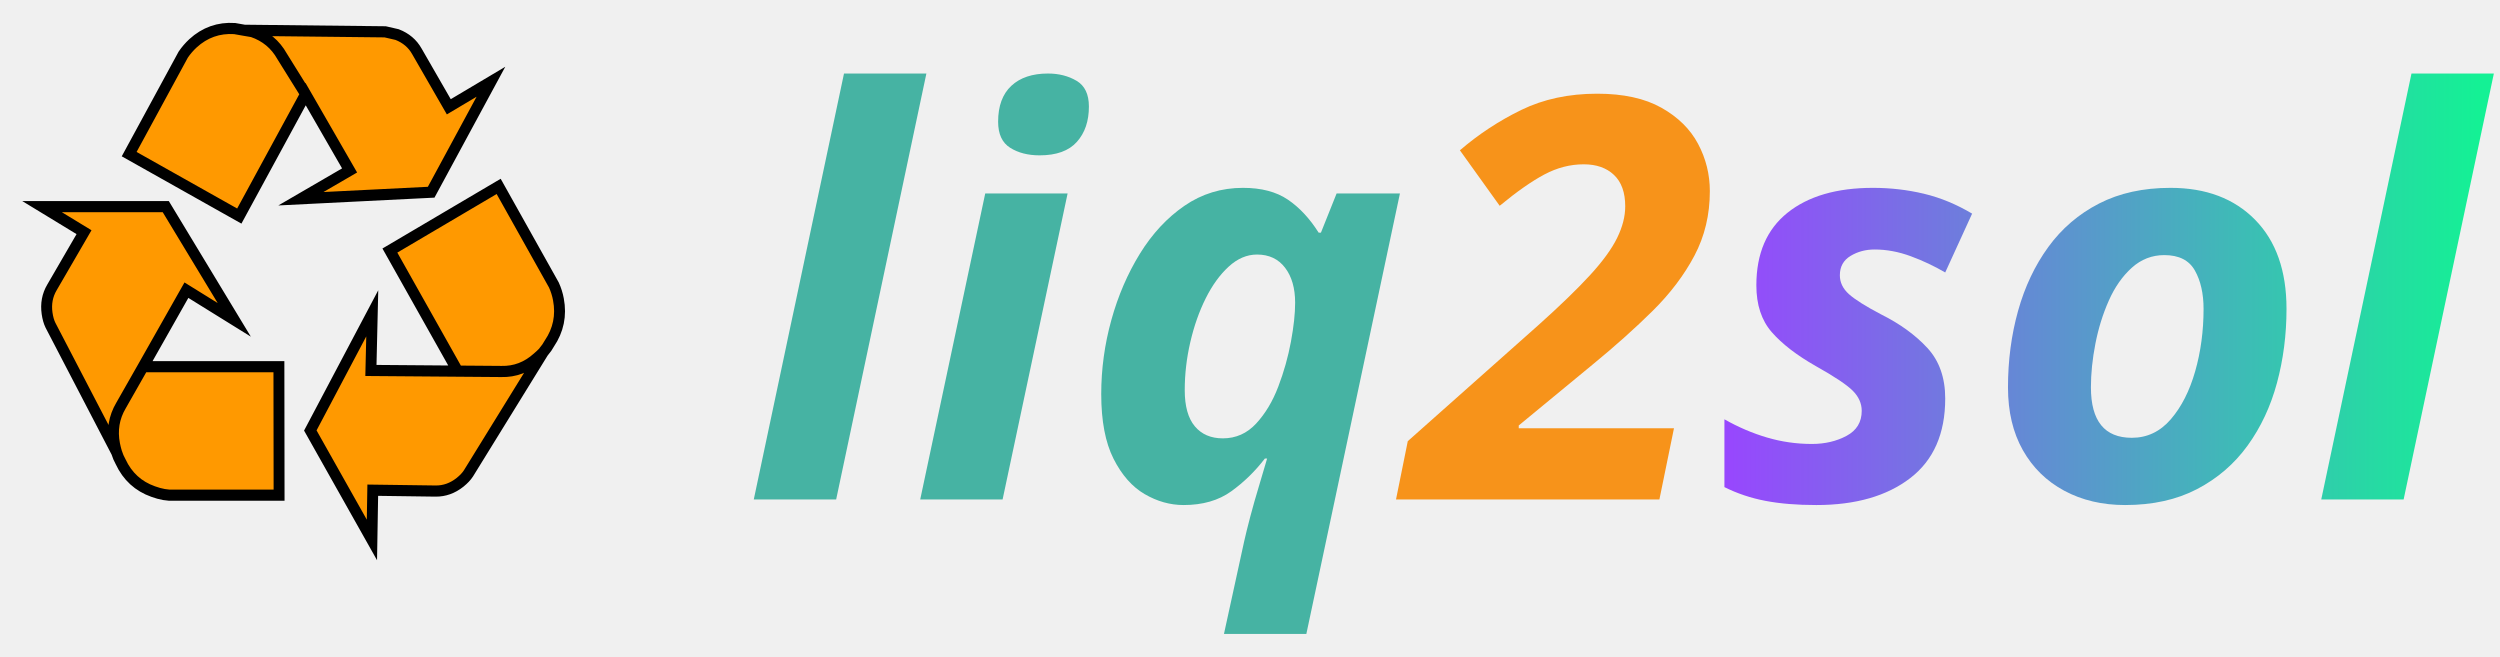
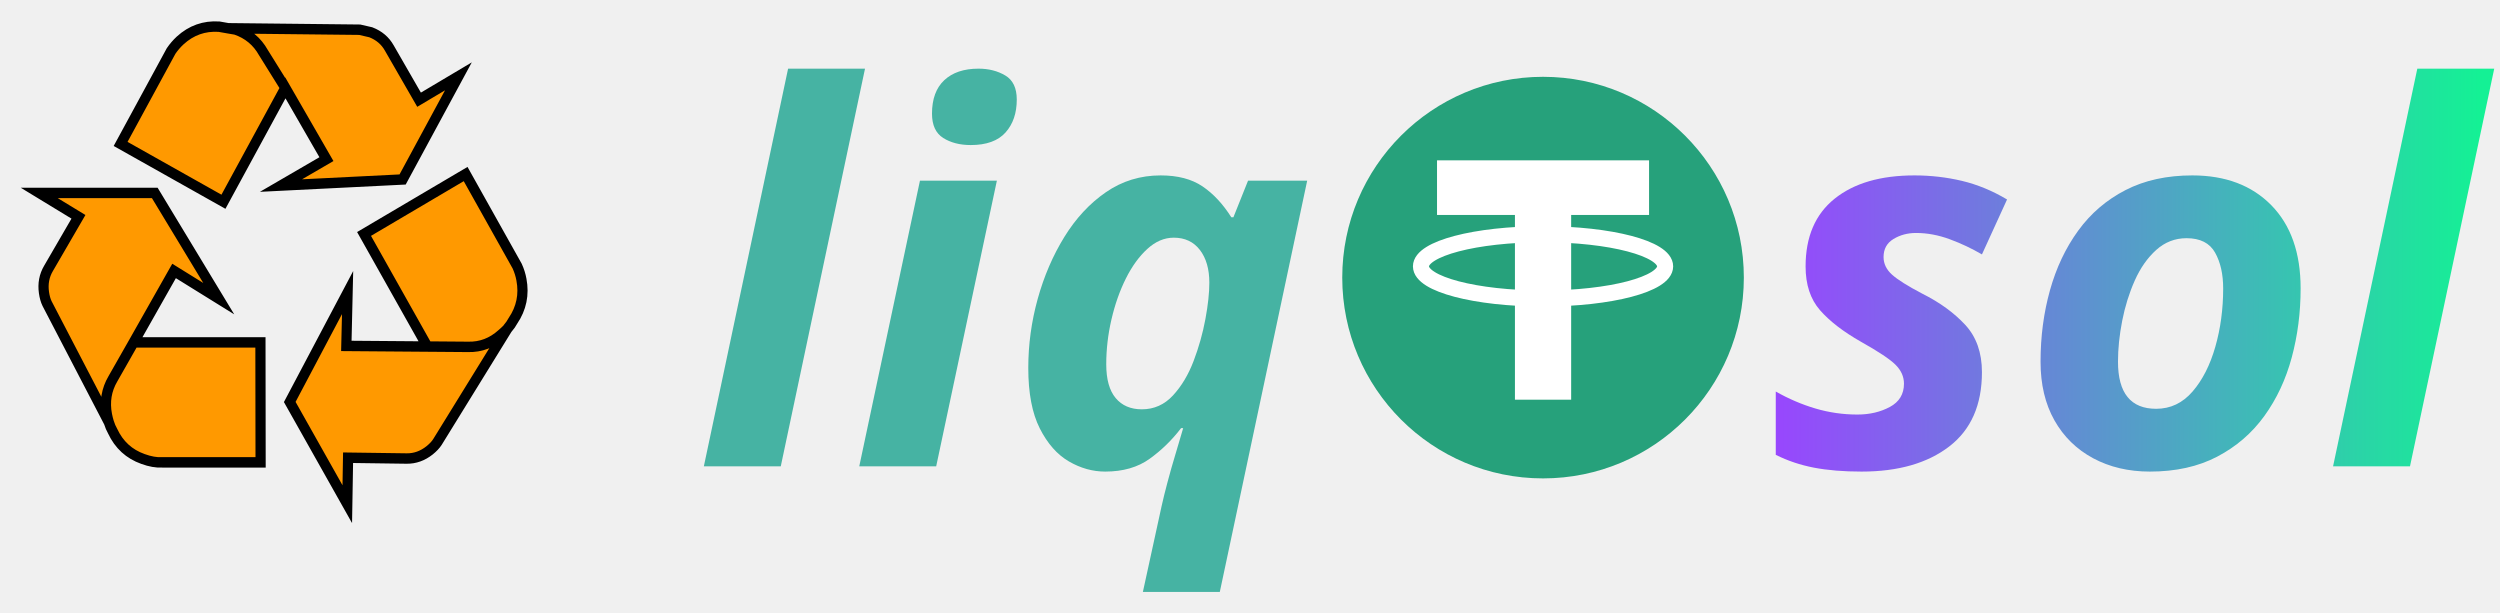
- <svg xmlns="http://www.w3.org/2000/svg" viewBox="-40.0 -891.2 4461.0 1171.2" role="img" aria-label="liq2sol">
+ <svg xmlns="http://www.w3.org/2000/svg" viewBox="-40.0 -891.2 4777.5 1171.2" role="img" aria-label="liq2sol">
  <defs>
-     <linearGradient id="sol" gradientUnits="userSpaceOnUse" x1="3026.0" y1="0" x2="4381.0" y2="0">
+     <linearGradient id="sol" gradientUnits="userSpaceOnUse" x1="3342.5" y1="0" x2="4697.5" y2="0">
      <stop offset="0" stop-color="#9945ff" />
      <stop offset="1" stop-color="#14f195" />
    </linearGradient>
  </defs>
  <g transform="translate(-6.04 -889.48) scale(2.01467)">
    <g transform="matrix(2.97372, 0, 0, 3.038793, -568.2642, -356.9237)" style="">
      <g>
        <path fill-rule="evenodd" clip-rule="evenodd" d="M347.15,219.95c-0.5,0.5-1.051,1-1.65,1.5    c-3.134,2.767-6.717,4.1-10.75,4l-13-0.101l13,0.101c4.033,0.1,7.616-1.233,10.75-4C346.1,220.95,346.65,220.45,347.15,219.95    l-22.2,35.2c-0.566,0.866-1.4,1.733-2.5,2.6c-2.233,1.733-4.667,2.583-7.3,2.55l-18.7-0.25l-0.25,14.5L277.85,242.65l18.45-34.15    l-0.399,16.65l25.85,0.199l-20.2-35.149l32.4-18.7l16.45,28.75c0.633,1.366,1.083,2.767,1.35,4.2c0.9,4.666,0,8.95-2.7,12.85    c-0.434,0.8-1.017,1.617-1.75,2.45C347.233,219.816,347.184,219.884,347.15,219.95z M242.9,129.8c3.533-3.167,7.667-4.6,12.4-4.3    l2.9,0.5l41.95,0.45l3.55,0.8c2.633,1,4.6,2.633,5.899,4.9l9.5,16.15l12.551-7.3l-17.801,32.2l-38.8,1.9l14.5-8.25l-13.1-22.25    l-19.75,35.55l-32.8-18.05l16.1-29C240.833,131.9,241.8,130.8,242.9,129.8z M228.05,224.05h40.45l0.05,37.45h-31.4    c-1.833,0.1-3.867-0.25-6.1-1.05c-4.433-1.533-7.667-4.434-9.7-8.7c-0.467-0.8-0.867-1.717-1.2-2.75    c-0.233-0.733-0.433-1.517-0.6-2.35c-0.8-4.067-0.167-7.817,1.9-11.25L228.05,224.05l-6.6,11.351    c-2.067,3.433-2.7,7.183-1.9,11.25c0.167,0.833,0.367,1.616,0.6,2.35l-19.7-37.05c-0.467-0.934-0.8-2.084-1-3.45    c-0.4-2.767,0.083-5.283,1.45-7.55l9.55-16.1l-12.5-7.45h36.85l20.4,33l-14.25-8.65L228.05,224.05z M258.2,126l2.4,0.4    c3.9,1.3,6.85,3.7,8.85,7.2l7,11l-7-11c-2-3.5-4.95-5.9-8.85-7.2L258.2,126z" style="fill: rgb(255, 153, 0);" />
        <path fill-rule="evenodd" clip-rule="evenodd" stroke="#000000" stroke-width="3.25" stroke-miterlimit="6" d="    M321.75,225.35l-20.2-35.149l32.4-18.7l16.45,28.75c0.633,1.366,1.083,2.767,1.35,4.2c0.9,4.666,0,8.95-2.7,12.85    c-0.434,0.8-1.017,1.617-1.75,2.45c-0.066,0.066-0.116,0.134-0.149,0.2l-22.2,35.2c-0.566,0.866-1.4,1.733-2.5,2.6    c-2.233,1.733-4.667,2.583-7.3,2.55l-18.7-0.25l-0.25,14.5L277.85,242.65l18.45-34.15l-0.399,16.65L321.75,225.35z M347.15,219.95    c-0.5,0.5-1.051,1-1.65,1.5c-3.134,2.767-6.717,4.1-10.75,4l-13-0.101 M242.9,129.8c3.533-3.167,7.667-4.6,12.4-4.3l2.9,0.5    l41.95,0.45l3.55,0.8c2.633,1,4.6,2.633,5.899,4.9l9.5,16.15l12.551-7.3l-17.801,32.2l-38.8,1.9l14.5-8.25l-13.1-22.25    l-19.75,35.55l-32.8-18.05l16.1-29C240.833,131.9,241.8,130.8,242.9,129.8z M228.05,224.05l12.9-22.3l14.25,8.65l-20.4-33h-36.85    l12.5,7.45l-9.55,16.1c-1.367,2.267-1.85,4.783-1.45,7.55c0.2,1.366,0.533,2.517,1,3.45l19.7,37.05    c-0.233-0.733-0.433-1.517-0.6-2.35c-0.8-4.067-0.167-7.817,1.9-11.25L228.05,224.05h40.45l0.05,37.45h-31.4    c-1.833,0.1-3.867-0.25-6.1-1.05c-4.433-1.533-7.667-4.434-9.7-8.7c-0.467-0.8-0.867-1.717-1.2-2.75 M258.2,126l2.4,0.4    c3.9,1.3,6.85,3.7,8.85,7.2l7,11" style="fill: rgb(255, 153, 0);" />
      </g>
    </g>
  </g>
  <path fill="#46b3a3" d="M1305.044 0 1466.044 -760H1613.044L1452.044 0Z" />
  <path fill="#46b3a3" d="M1815.044 -614Q1784.044 -614 1762.544 -627.5Q1741.044 -641 1741.044 -674Q1741.044 -716 1764.544 -738.0Q1788.044 -760 1830.044 -760Q1859.044 -760 1881.044 -747.0Q1903.044 -734 1903.044 -701Q1903.044 -662 1881.544 -638.0Q1860.044 -614 1815.044 -614ZM1602.044 0 1718.044 -546H1865.044L1749.044 0Z" />
  <path fill="#46b3a3" d="M2180.044 75Q2184.044 57 2191.044 30.5Q2198.044 4 2206.544 -24.0Q2215.044 -52 2221.044 -73H2217.044Q2191.044 -39 2157.044 -14.5Q2123.044 10 2072.044 10Q2036.044 10 2002.544 -9.5Q1969.044 -29 1947.044 -72.5Q1925.044 -116 1925.044 -188Q1925.044 -255 1943.044 -320.0Q1961.044 -385 1994.044 -438.5Q2027.044 -492 2073.544 -524.0Q2120.044 -556 2178.044 -556Q2227.044 -556 2258.044 -535.0Q2289.044 -514 2313.044 -476H2317.044L2345.044 -546H2458.044L2291.044 240H2144.044ZM2142.044 -109Q2177.044 -109 2201.544 -135.5Q2226.044 -162 2241.044 -201.5Q2256.044 -241 2263.544 -281.5Q2271.044 -322 2271.044 -351Q2271.044 -390 2253.044 -413.5Q2235.044 -437 2203.044 -437Q2176.044 -437 2152.544 -415.5Q2129.044 -394 2111.544 -359.0Q2094.044 -324 2084.044 -281.0Q2074.044 -238 2074.044 -195Q2074.044 -152 2092.044 -130.5Q2110.044 -109 2142.044 -109Z" />
-   <path fill="#f7931a" d="M2451.044 0 2472.044 -104 2705.044 -311Q2763.044 -363 2797.044 -400.0Q2831.044 -437 2845.544 -466.5Q2860.044 -496 2860.044 -523Q2860.044 -560 2840.044 -579.0Q2820.044 -598 2786.044 -598Q2750.044 -598 2716.044 -580.0Q2682.044 -562 2636.044 -524L2565.044 -623Q2615.044 -666 2674.544 -695.0Q2734.044 -724 2810.044 -724Q2880.044 -724 2924.544 -699.0Q2969.044 -674 2990.044 -634.5Q3011.044 -595 3011.044 -550Q3011.044 -487 2983.544 -435.0Q2956.044 -383 2909.044 -336.5Q2862.044 -290 2801.044 -240L2670.044 -132V-127H2947.044L2921.044 0Z" />
-   <path fill="url(#sol)" d="M3201.044 10Q3149.044 10 3110.044 2.5Q3071.044 -5 3037.044 -22V-143Q3074.044 -122 3113.044 -110.5Q3152.044 -99 3193.044 -99Q3228.044 -99 3255.044 -113.5Q3282.044 -128 3282.044 -158Q3282.044 -178 3266.044 -194.0Q3250.044 -210 3200.044 -238Q3149.044 -267 3121.544 -298.5Q3094.044 -330 3094.044 -382Q3094.044 -467 3149.544 -511.5Q3205.044 -556 3302.044 -556Q3349.044 -556 3393.044 -545.5Q3437.044 -535 3479.044 -510L3431.044 -405Q3402.044 -422 3369.544 -434.0Q3337.044 -446 3305.044 -446Q3281.044 -446 3262.044 -434.5Q3243.044 -423 3243.044 -400Q3243.044 -381 3259.044 -366.5Q3275.044 -352 3317.044 -330Q3367.044 -305 3399.044 -270.5Q3431.044 -236 3431.044 -180Q3431.044 -86 3368.544 -38.0Q3306.044 10 3201.044 10Z" />
-   <path fill="url(#sol)" d="M3752.044 10Q3691.044 10 3643.544 -15.5Q3596.044 -41 3569.544 -88.0Q3543.044 -135 3543.044 -200Q3543.044 -272 3561.044 -336.5Q3579.044 -401 3615.044 -450.5Q3651.044 -500 3705.544 -528.0Q3760.044 -556 3833.044 -556Q3928.044 -556 3984.044 -499.0Q4040.044 -442 4040.044 -340Q4040.044 -271 4023.044 -208.0Q4006.044 -145 3970.544 -96.0Q3935.044 -47 3880.544 -18.5Q3826.044 10 3752.044 10ZM3764.044 -110Q3805.044 -110 3833.544 -143.0Q3862.044 -176 3877.044 -228.5Q3892.044 -281 3892.044 -340Q3892.044 -381 3876.544 -408.5Q3861.044 -436 3822.044 -436Q3789.044 -436 3764.044 -413.5Q3739.044 -391 3723.044 -355.0Q3707.044 -319 3699.044 -278.0Q3691.044 -237 3691.044 -200Q3691.044 -110 3764.044 -110Z" />
-   <path fill="url(#sol)" d="M4102.044 0 4263.044 -760H4410.044L4249.044 0Z" />
+   <g transform="translate(2525.04 -744.42) scale(1.53488)">
+     <g transform="translate(0 0)">
+       <circle cx="250" cy="250" r="250" fill="#26a17b" />
+       <ellipse cx="250" cy="236" rx="152" ry="40" fill="none" stroke="#fff" stroke-width="20" />
+       <path fill="#fff" d="M118 104h264v68H285v230h-70V172h-97z" />
+     </g>
+   </g>
+   <path fill="url(#sol)" d="M3517.484 10Q3465.484 10 3426.484 2.5Q3387.484 -5 3353.484 -22V-143Q3390.484 -122 3429.484 -110.5Q3468.484 -99 3509.484 -99Q3544.484 -99 3571.484 -113.5Q3598.484 -128 3598.484 -158Q3598.484 -178 3582.484 -194.0Q3566.484 -210 3516.484 -238Q3465.484 -267 3437.984 -298.5Q3410.484 -330 3410.484 -382Q3410.484 -467 3465.984 -511.5Q3521.484 -556 3618.484 -556Q3665.484 -556 3709.484 -545.5Q3753.484 -535 3795.484 -510L3747.484 -405Q3718.484 -422 3685.984 -434.0Q3653.484 -446 3621.484 -446Q3597.484 -446 3578.484 -434.5Q3559.484 -423 3559.484 -400Q3559.484 -381 3575.484 -366.5Q3591.484 -352 3633.484 -330Q3683.484 -305 3715.484 -270.5Q3747.484 -236 3747.484 -180Q3747.484 -86 3684.984 -38.0Q3622.484 10 3517.484 10Z" />
+   <path fill="url(#sol)" d="M4068.484 10Q4007.484 10 3959.984 -15.5Q3912.484 -41 3885.984 -88.0Q3859.484 -135 3859.484 -200Q3859.484 -272 3877.484 -336.5Q3895.484 -401 3931.484 -450.5Q3967.484 -500 4021.984 -528.0Q4076.484 -556 4149.484 -556Q4244.484 -556 4300.484 -499.0Q4356.484 -442 4356.484 -340Q4356.484 -271 4339.484 -208.0Q4322.484 -145 4286.984 -96.0Q4251.484 -47 4196.984 -18.5Q4142.484 10 4068.484 10ZM4080.484 -110Q4121.484 -110 4149.984 -143.0Q4178.484 -176 4193.484 -228.5Q4208.484 -281 4208.484 -340Q4208.484 -381 4192.984 -408.5Q4177.484 -436 4138.484 -436Q4105.484 -436 4080.484 -413.5Q4055.484 -391 4039.484 -355.0Q4023.484 -319 4015.484 -278.0Q4007.484 -237 4007.484 -200Q4007.484 -110 4080.484 -110Z" />
+   <path fill="url(#sol)" d="M4418.484 0 4579.484 -760H4726.484L4565.484 0Z" />
</svg>
